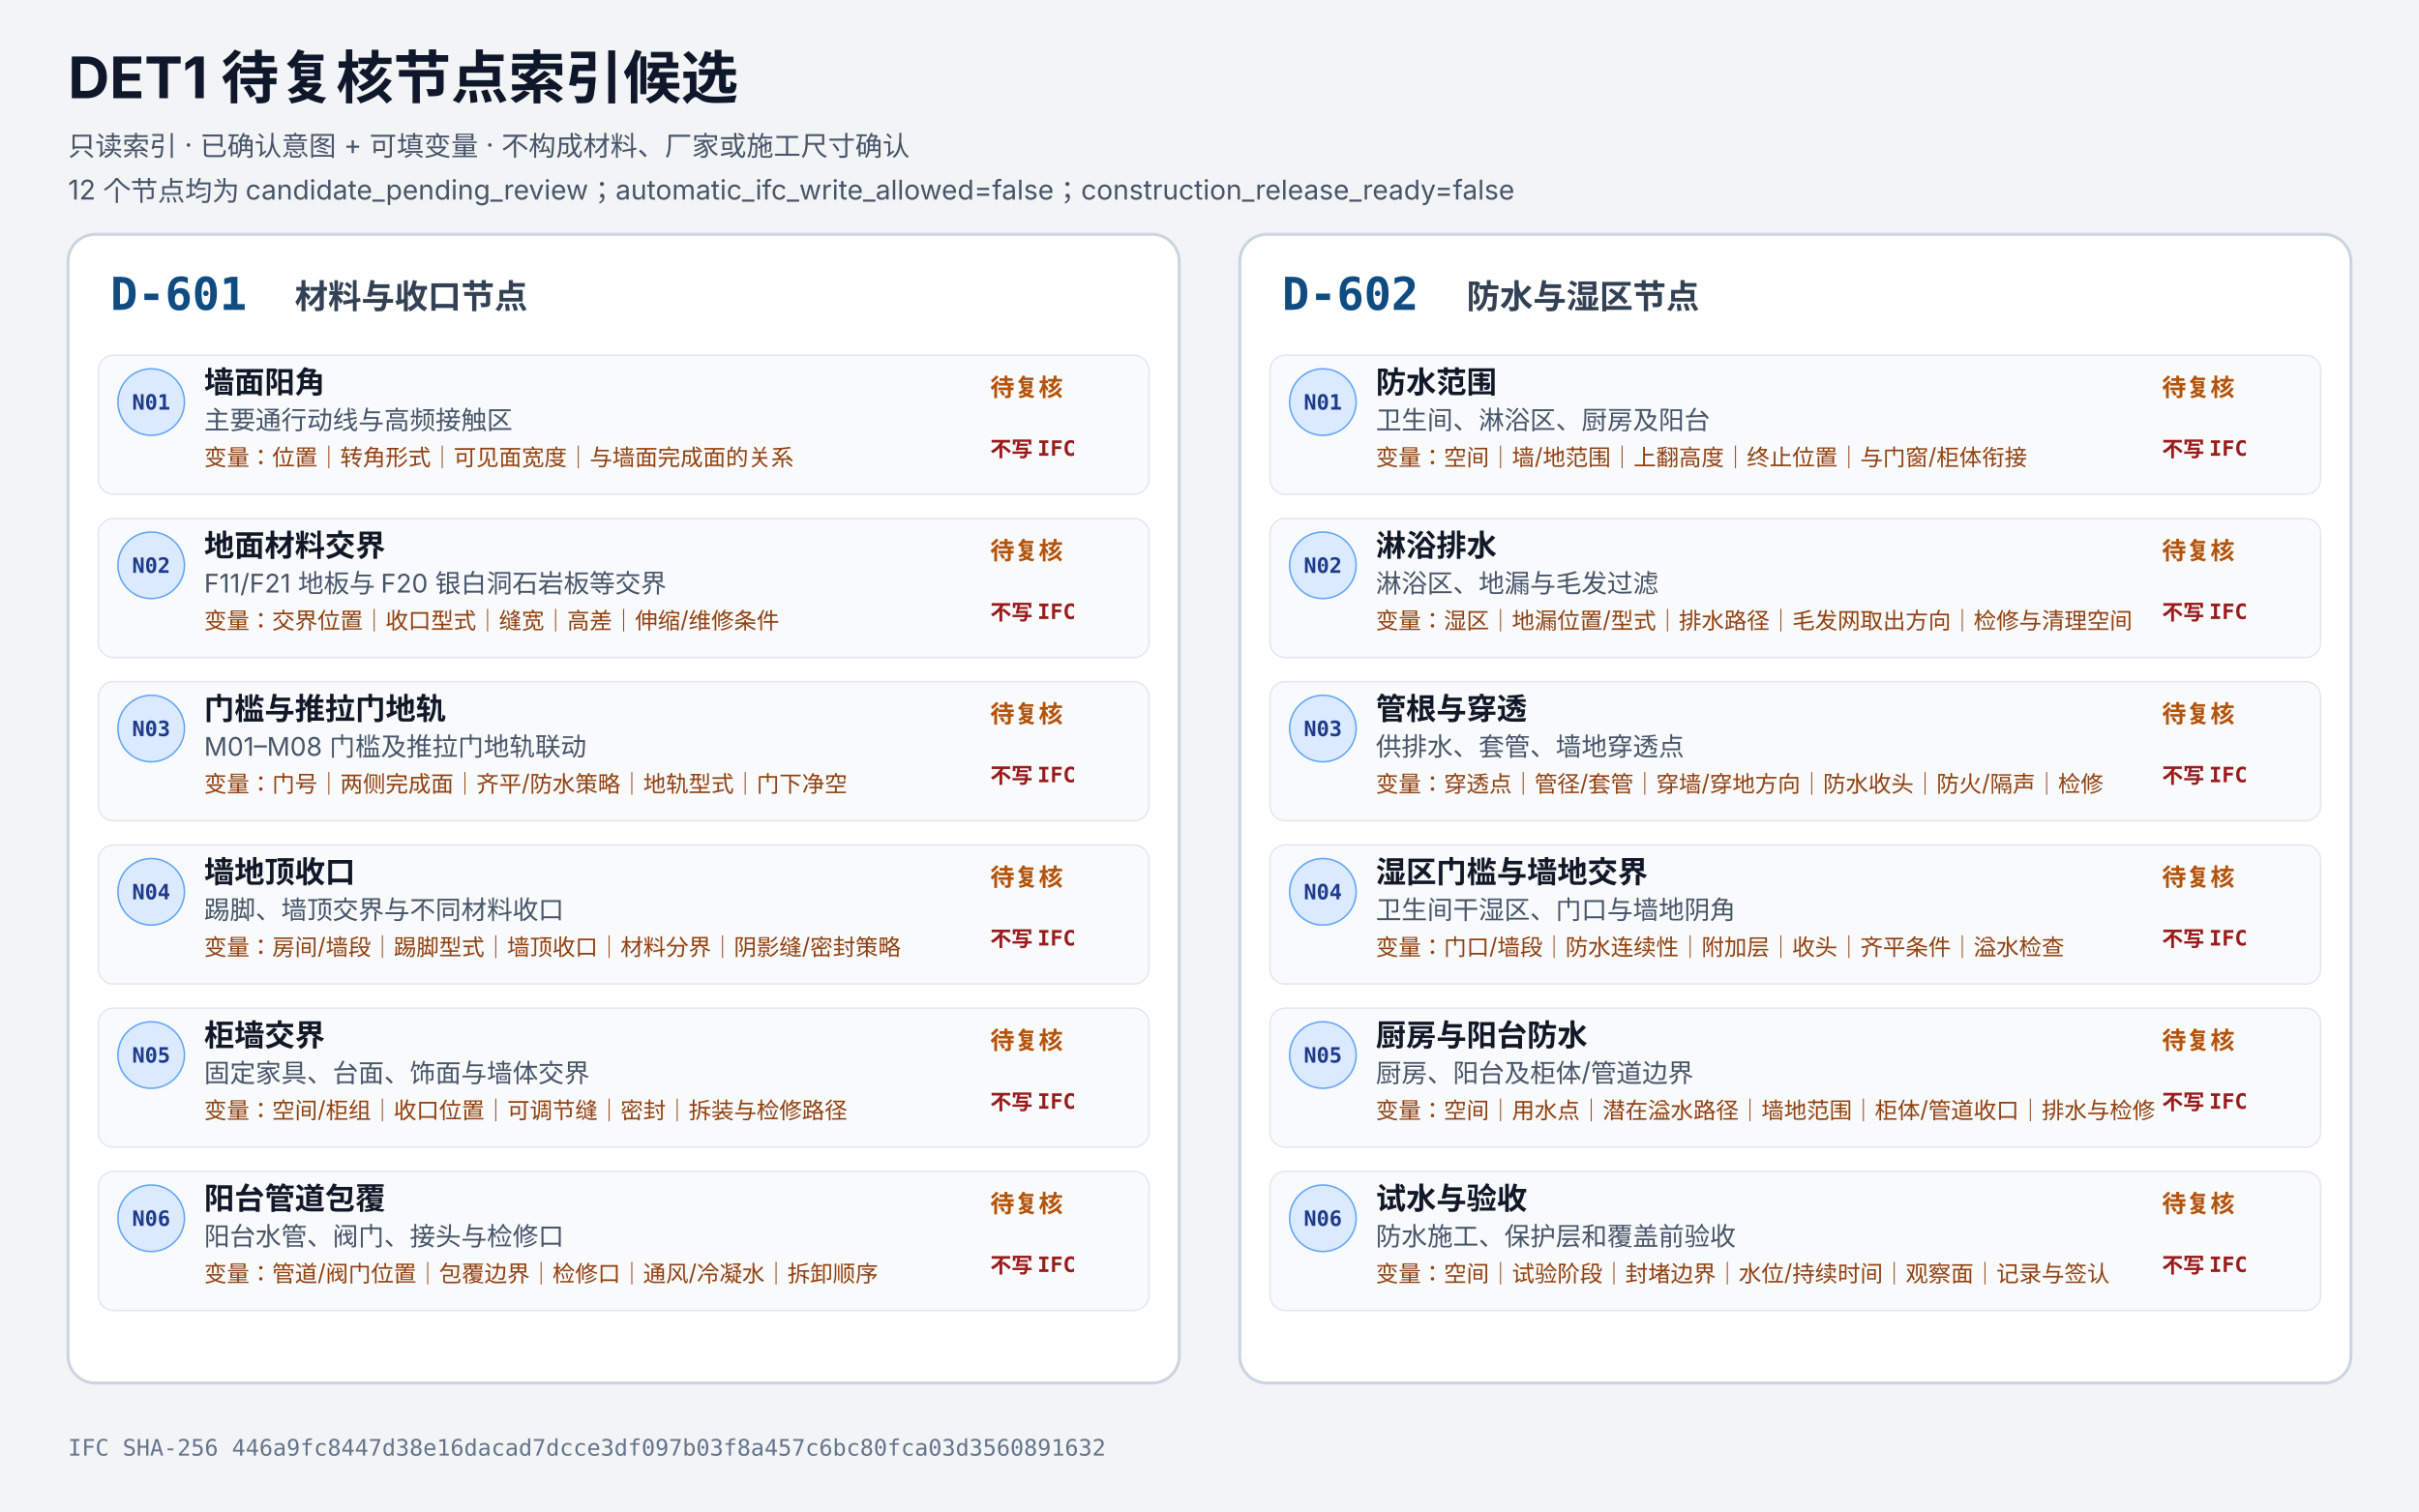
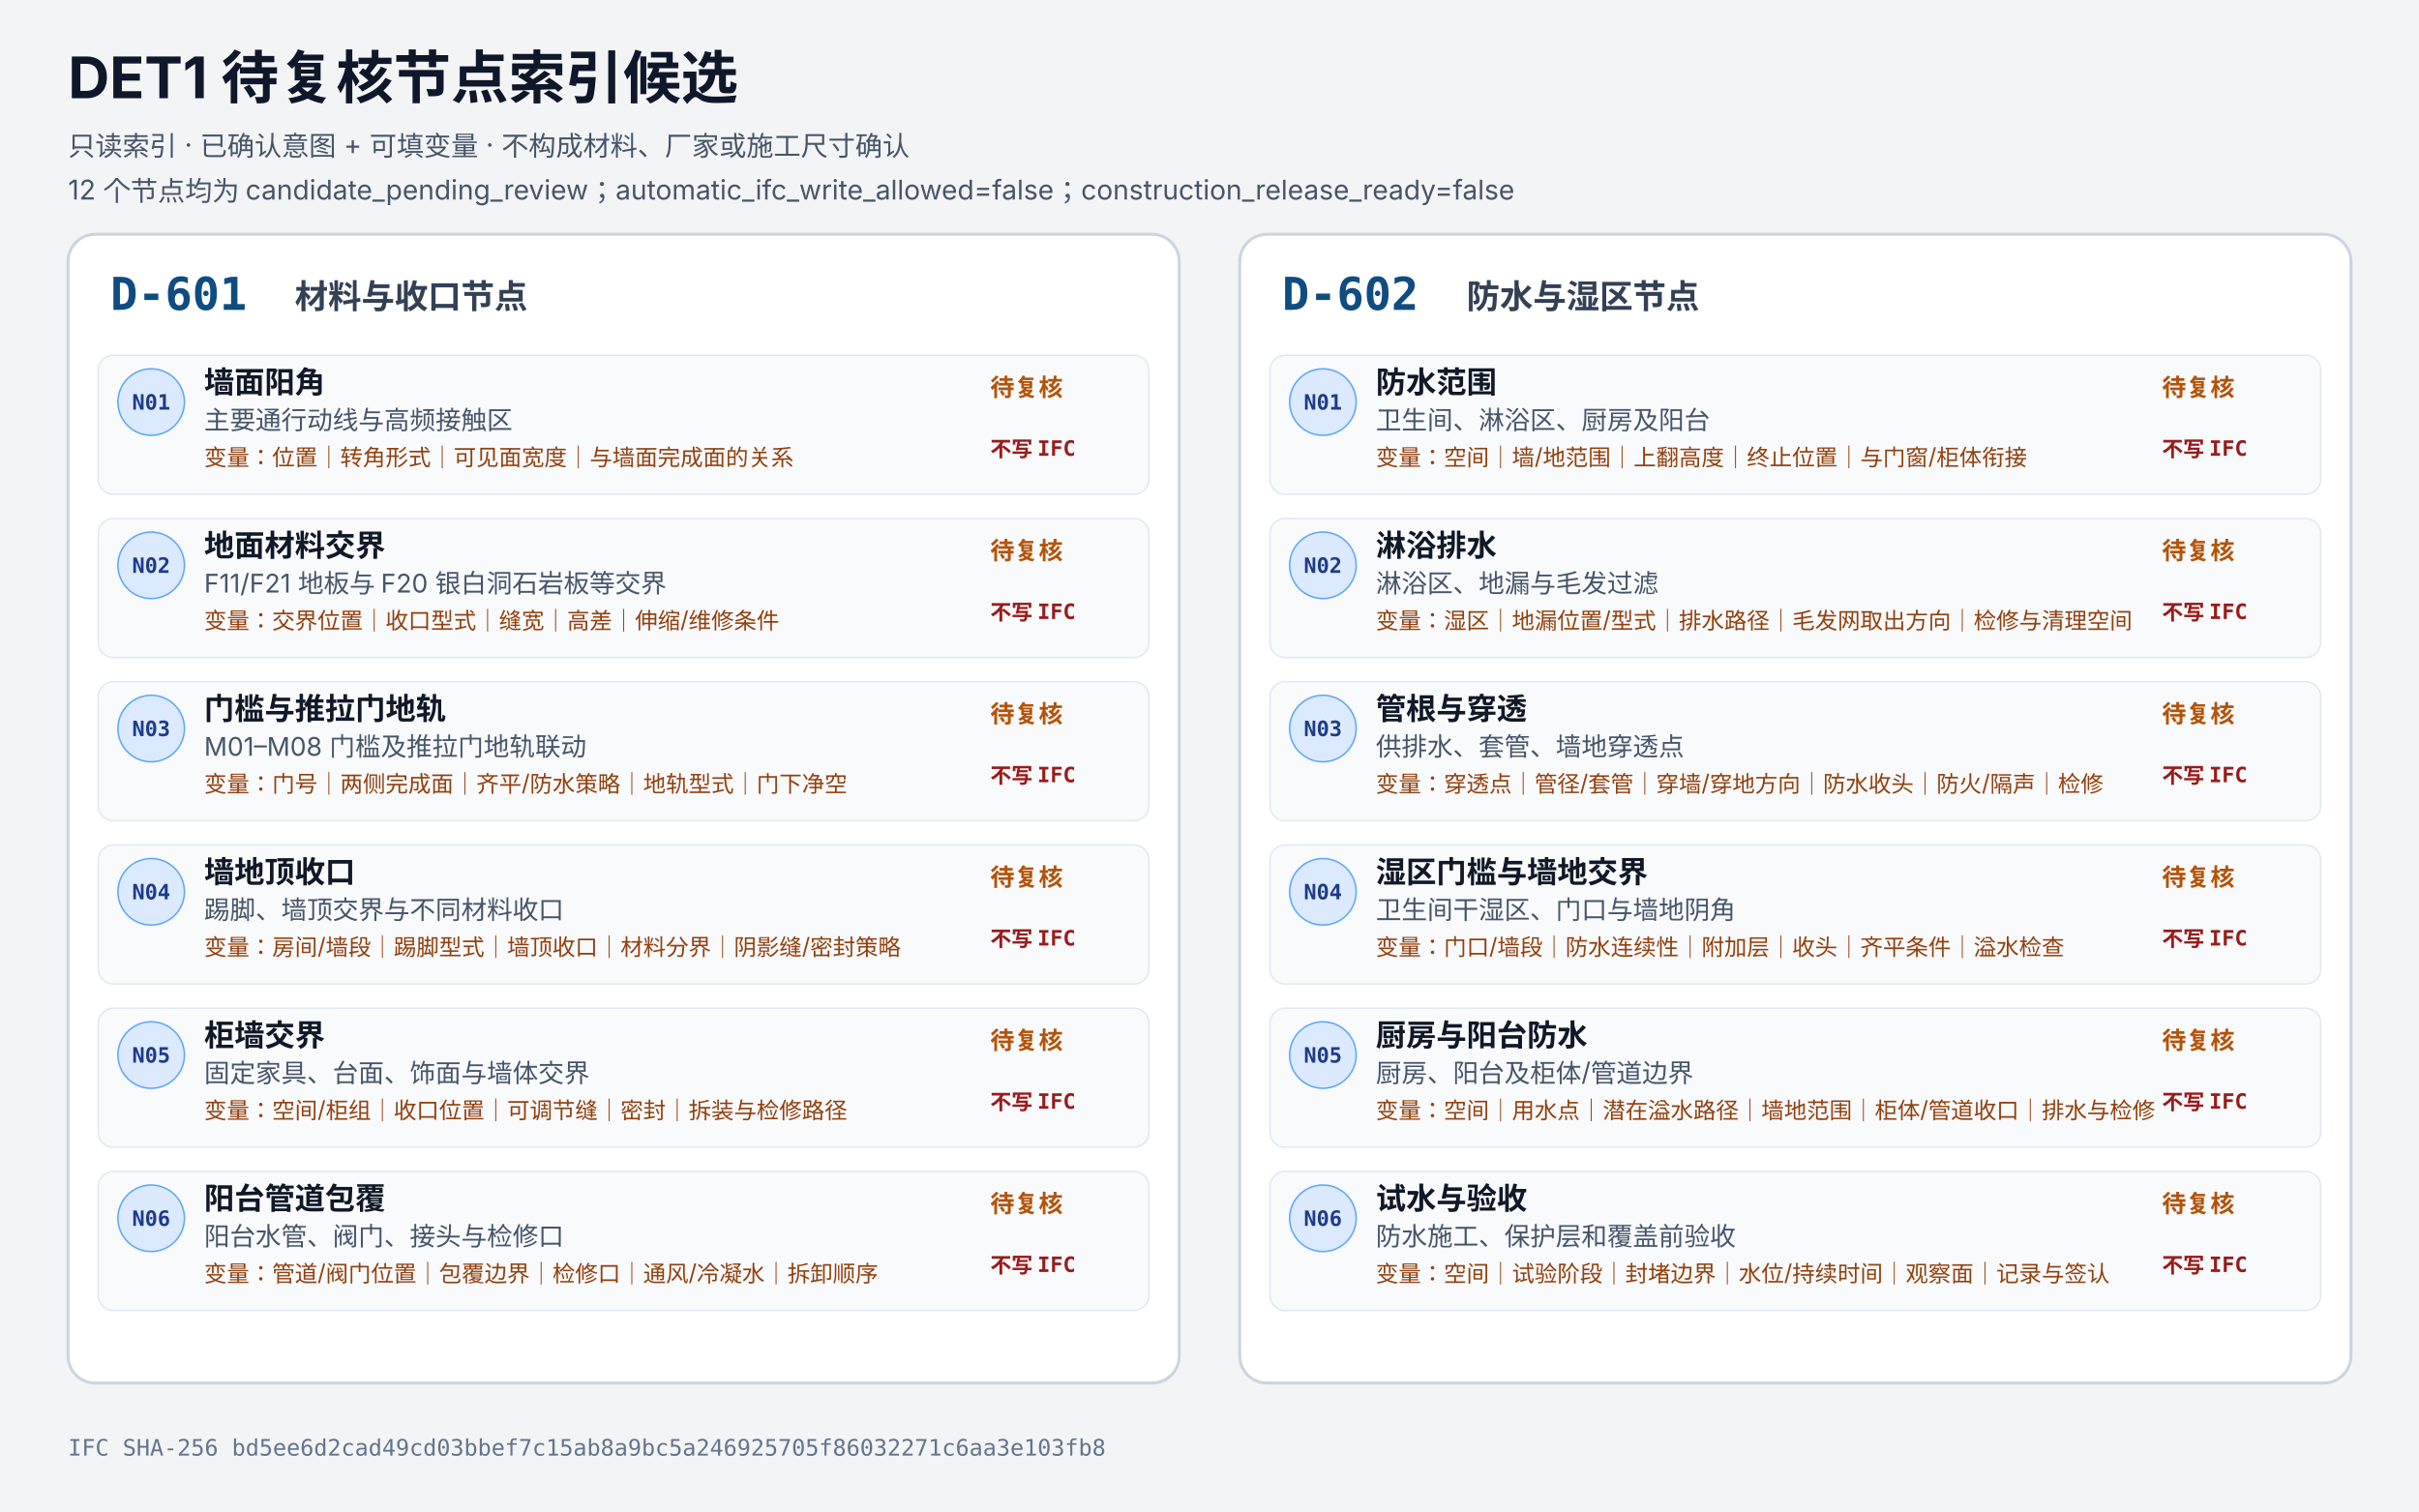
<svg xmlns="http://www.w3.org/2000/svg" width="1600" height="1000" viewBox="0 0 1600 1000">
  <style>
    .bg { fill:#f3f4f6; } .panel { fill:#ffffff; stroke:#cbd5e1; stroke-width:2; }
    .title { font:700 38px -apple-system,BlinkMacSystemFont,"PingFang SC",sans-serif; fill:#0f172a; }
    .meta { font:18px -apple-system,BlinkMacSystemFont,"PingFang SC",sans-serif; fill:#475569; }
    .sheet { font:700 30px ui-monospace,SFMono-Regular,monospace; fill:#0f4c81; }
    .subtitle { font:600 22px -apple-system,BlinkMacSystemFont,"PingFang SC",sans-serif; fill:#334155; }
    .row { fill:#f8fafc; stroke:#e2e8f0; } .badge { fill:#dbeafe; stroke:#60a5fa; }
    .badge-text { font:700 14px ui-monospace,SFMono-Regular,monospace; fill:#1e3a8a; text-anchor:middle; }
    .category { font:700 20px -apple-system,BlinkMacSystemFont,"PingFang SC",sans-serif; fill:#111827; }
    .scope { font:17px -apple-system,BlinkMacSystemFont,"PingFang SC",sans-serif; fill:#475569; }
    .pending { font:15px -apple-system,BlinkMacSystemFont,"PingFang SC",sans-serif; fill:#92400e; }
    .status { font:700 16px -apple-system,BlinkMacSystemFont,"PingFang SC",sans-serif; fill:#b45309; }
    .lock { font:700 14px ui-monospace,SFMono-Regular,monospace; fill:#991b1b; }
    .footer { font:15px ui-monospace,SFMono-Regular,monospace; fill:#64748b; }
  </style>
  <rect class="bg" width="1600" height="1000" />
  <text class="title" x="45" y="65">DET1 待复核节点索引候选</text>
  <text class="meta" x="45" y="103">只读索引 · 已确认意图 + 可填变量 · 不构成材料、厂家或施工尺寸确认</text>
  <text class="meta" x="45" y="132">12 个节点均为 candidate_pending_review；automatic_ifc_write_allowed=false；construction_release_ready=false</text>
  <rect class="panel" x="45" y="155" width="735" height="760" rx="18" />
  <text class="sheet" x="73" y="205">D-601</text>
  <text class="subtitle" x="195" y="204">材料与收口节点</text>
  <rect class="row" x="65" y="235" width="695" height="92" rx="10" />
  <circle class="badge" cx="100" cy="266" r="22" />
  <text class="badge-text" x="100" y="271">N01</text>
  <text class="category" x="135" y="260">墙面阳角</text>
  <text class="scope" x="135" y="284">主要通行动线与高频接触区</text>
  <text class="pending" x="135" y="308">变量：位置｜转角形式｜可见面宽度｜与墙面完成面的关系</text>
  <text class="status" x="655" y="262">待复核</text>
  <text class="lock" x="655" y="302">不写 IFC</text>
  <rect class="row" x="65" y="343" width="695" height="92" rx="10" />
  <circle class="badge" cx="100" cy="374" r="22" />
  <text class="badge-text" x="100" y="379">N02</text>
  <text class="category" x="135" y="368">地面材料交界</text>
  <text class="scope" x="135" y="392">F11/F21 地板与 F20 银白洞石岩板等交界</text>
  <text class="pending" x="135" y="416">变量：交界位置｜收口型式｜缝宽｜高差｜伸缩/维修条件</text>
  <text class="status" x="655" y="370">待复核</text>
  <text class="lock" x="655" y="410">不写 IFC</text>
  <rect class="row" x="65" y="451" width="695" height="92" rx="10" />
  <circle class="badge" cx="100" cy="482" r="22" />
  <text class="badge-text" x="100" y="487">N03</text>
  <text class="category" x="135" y="476">门槛与推拉门地轨</text>
  <text class="scope" x="135" y="500">M01–M08 门槛及推拉门地轨联动</text>
  <text class="pending" x="135" y="524">变量：门号｜两侧完成面｜齐平/防水策略｜地轨型式｜门下净空</text>
  <text class="status" x="655" y="478">待复核</text>
  <text class="lock" x="655" y="518">不写 IFC</text>
  <rect class="row" x="65" y="559" width="695" height="92" rx="10" />
  <circle class="badge" cx="100" cy="590" r="22" />
  <text class="badge-text" x="100" y="595">N04</text>
  <text class="category" x="135" y="584">墙地顶收口</text>
  <text class="scope" x="135" y="608">踢脚、墙顶交界与不同材料收口</text>
  <text class="pending" x="135" y="632">变量：房间/墙段｜踢脚型式｜墙顶收口｜材料分界｜阴影缝/密封策略</text>
  <text class="status" x="655" y="586">待复核</text>
  <text class="lock" x="655" y="626">不写 IFC</text>
  <rect class="row" x="65" y="667" width="695" height="92" rx="10" />
  <circle class="badge" cx="100" cy="698" r="22" />
  <text class="badge-text" x="100" y="703">N05</text>
  <text class="category" x="135" y="692">柜墙交界</text>
  <text class="scope" x="135" y="716">固定家具、台面、饰面与墙体交界</text>
  <text class="pending" x="135" y="740">变量：空间/柜组｜收口位置｜可调节缝｜密封｜拆装与检修路径</text>
  <text class="status" x="655" y="694">待复核</text>
  <text class="lock" x="655" y="734">不写 IFC</text>
  <rect class="row" x="65" y="775" width="695" height="92" rx="10" />
  <circle class="badge" cx="100" cy="806" r="22" />
  <text class="badge-text" x="100" y="811">N06</text>
  <text class="category" x="135" y="800">阳台管道包覆</text>
  <text class="scope" x="135" y="824">阳台水管、阀门、接头与检修口</text>
  <text class="pending" x="135" y="848">变量：管道/阀门位置｜包覆边界｜检修口｜通风/冷凝水｜拆卸顺序</text>
  <text class="status" x="655" y="802">待复核</text>
  <text class="lock" x="655" y="842">不写 IFC</text>
  <rect class="panel" x="820" y="155" width="735" height="760" rx="18" />
  <text class="sheet" x="848" y="205">D-602</text>
  <text class="subtitle" x="970" y="204">防水与湿区节点</text>
  <rect class="row" x="840" y="235" width="695" height="92" rx="10" />
  <circle class="badge" cx="875" cy="266" r="22" />
  <text class="badge-text" x="875" y="271">N01</text>
  <text class="category" x="910" y="260">防水范围</text>
  <text class="scope" x="910" y="284">卫生间、淋浴区、厨房及阳台</text>
  <text class="pending" x="910" y="308">变量：空间｜墙/地范围｜上翻高度｜终止位置｜与门窗/柜体衔接</text>
  <text class="status" x="1430" y="262">待复核</text>
  <text class="lock" x="1430" y="302">不写 IFC</text>
  <rect class="row" x="840" y="343" width="695" height="92" rx="10" />
  <circle class="badge" cx="875" cy="374" r="22" />
  <text class="badge-text" x="875" y="379">N02</text>
  <text class="category" x="910" y="368">淋浴排水</text>
  <text class="scope" x="910" y="392">淋浴区、地漏与毛发过滤</text>
  <text class="pending" x="910" y="416">变量：湿区｜地漏位置/型式｜排水路径｜毛发网取出方向｜检修与清理空间</text>
  <text class="status" x="1430" y="370">待复核</text>
  <text class="lock" x="1430" y="410">不写 IFC</text>
  <rect class="row" x="840" y="451" width="695" height="92" rx="10" />
  <circle class="badge" cx="875" cy="482" r="22" />
  <text class="badge-text" x="875" y="487">N03</text>
  <text class="category" x="910" y="476">管根与穿透</text>
  <text class="scope" x="910" y="500">供排水、套管、墙地穿透点</text>
  <text class="pending" x="910" y="524">变量：穿透点｜管径/套管｜穿墙/穿地方向｜防水收头｜防火/隔声｜检修</text>
  <text class="status" x="1430" y="478">待复核</text>
  <text class="lock" x="1430" y="518">不写 IFC</text>
  <rect class="row" x="840" y="559" width="695" height="92" rx="10" />
  <circle class="badge" cx="875" cy="590" r="22" />
  <text class="badge-text" x="875" y="595">N04</text>
  <text class="category" x="910" y="584">湿区门槛与墙地交界</text>
  <text class="scope" x="910" y="608">卫生间干湿区、门口与墙地阴角</text>
  <text class="pending" x="910" y="632">变量：门口/墙段｜防水连续性｜附加层｜收头｜齐平条件｜溢水检查</text>
  <text class="status" x="1430" y="586">待复核</text>
  <text class="lock" x="1430" y="626">不写 IFC</text>
  <rect class="row" x="840" y="667" width="695" height="92" rx="10" />
  <circle class="badge" cx="875" cy="698" r="22" />
  <text class="badge-text" x="875" y="703">N05</text>
  <text class="category" x="910" y="692">厨房与阳台防水</text>
  <text class="scope" x="910" y="716">厨房、阳台及柜体/管道边界</text>
  <text class="pending" x="910" y="740">变量：空间｜用水点｜潜在溢水路径｜墙地范围｜柜体/管道收口｜排水与检修</text>
  <text class="status" x="1430" y="694">待复核</text>
  <text class="lock" x="1430" y="734">不写 IFC</text>
  <rect class="row" x="840" y="775" width="695" height="92" rx="10" />
  <circle class="badge" cx="875" cy="806" r="22" />
  <text class="badge-text" x="875" y="811">N06</text>
  <text class="category" x="910" y="800">试水与验收</text>
  <text class="scope" x="910" y="824">防水施工、保护层和覆盖前验收</text>
  <text class="pending" x="910" y="848">变量：空间｜试验阶段｜封堵边界｜水位/持续时间｜观察面｜记录与签认</text>
  <text class="status" x="1430" y="802">待复核</text>
  <text class="lock" x="1430" y="842">不写 IFC</text>
-   <text class="footer" x="45" y="963">IFC SHA-256 446a9fc8447d38e16dacad7dcce3df097b03f8a457c6bc80fca03d3560891632</text>
+   <text class="footer" x="45" y="963">IFC SHA-256 bd5ee6d2cad49cd03bbef7c15ab8a9bc5a246925705f86032271c6aa3e103fb8</text>
</svg>
